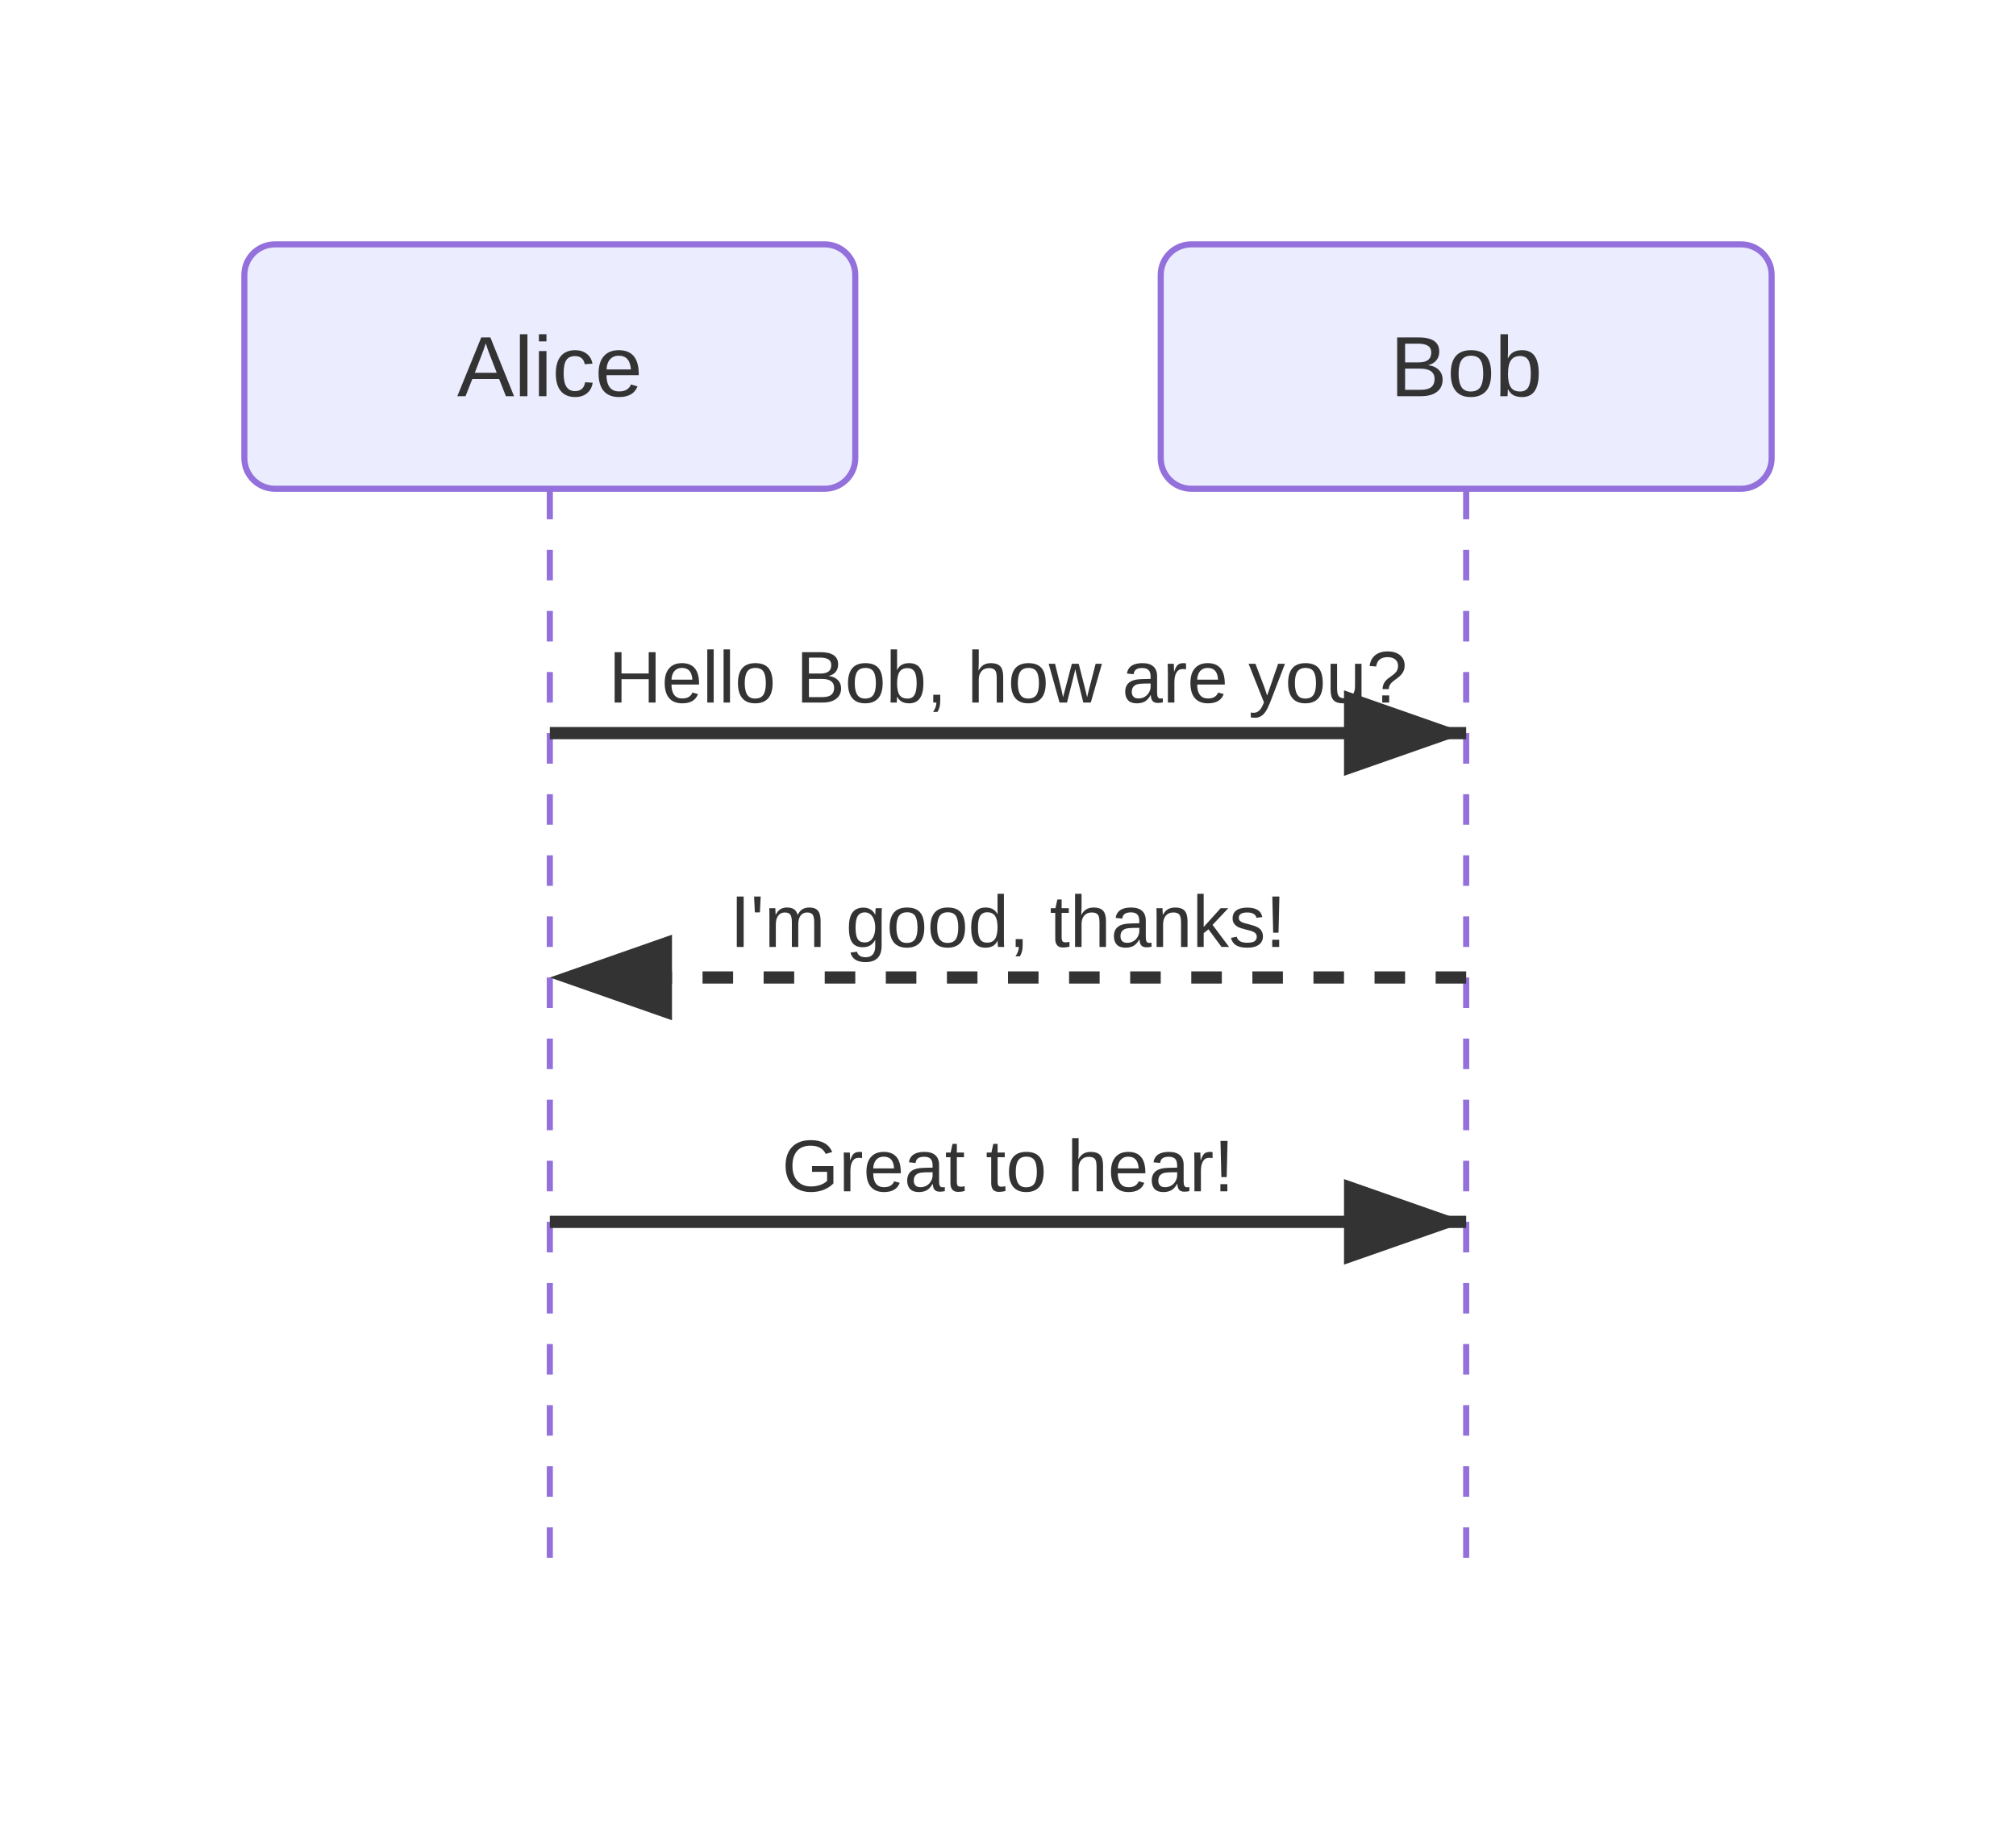
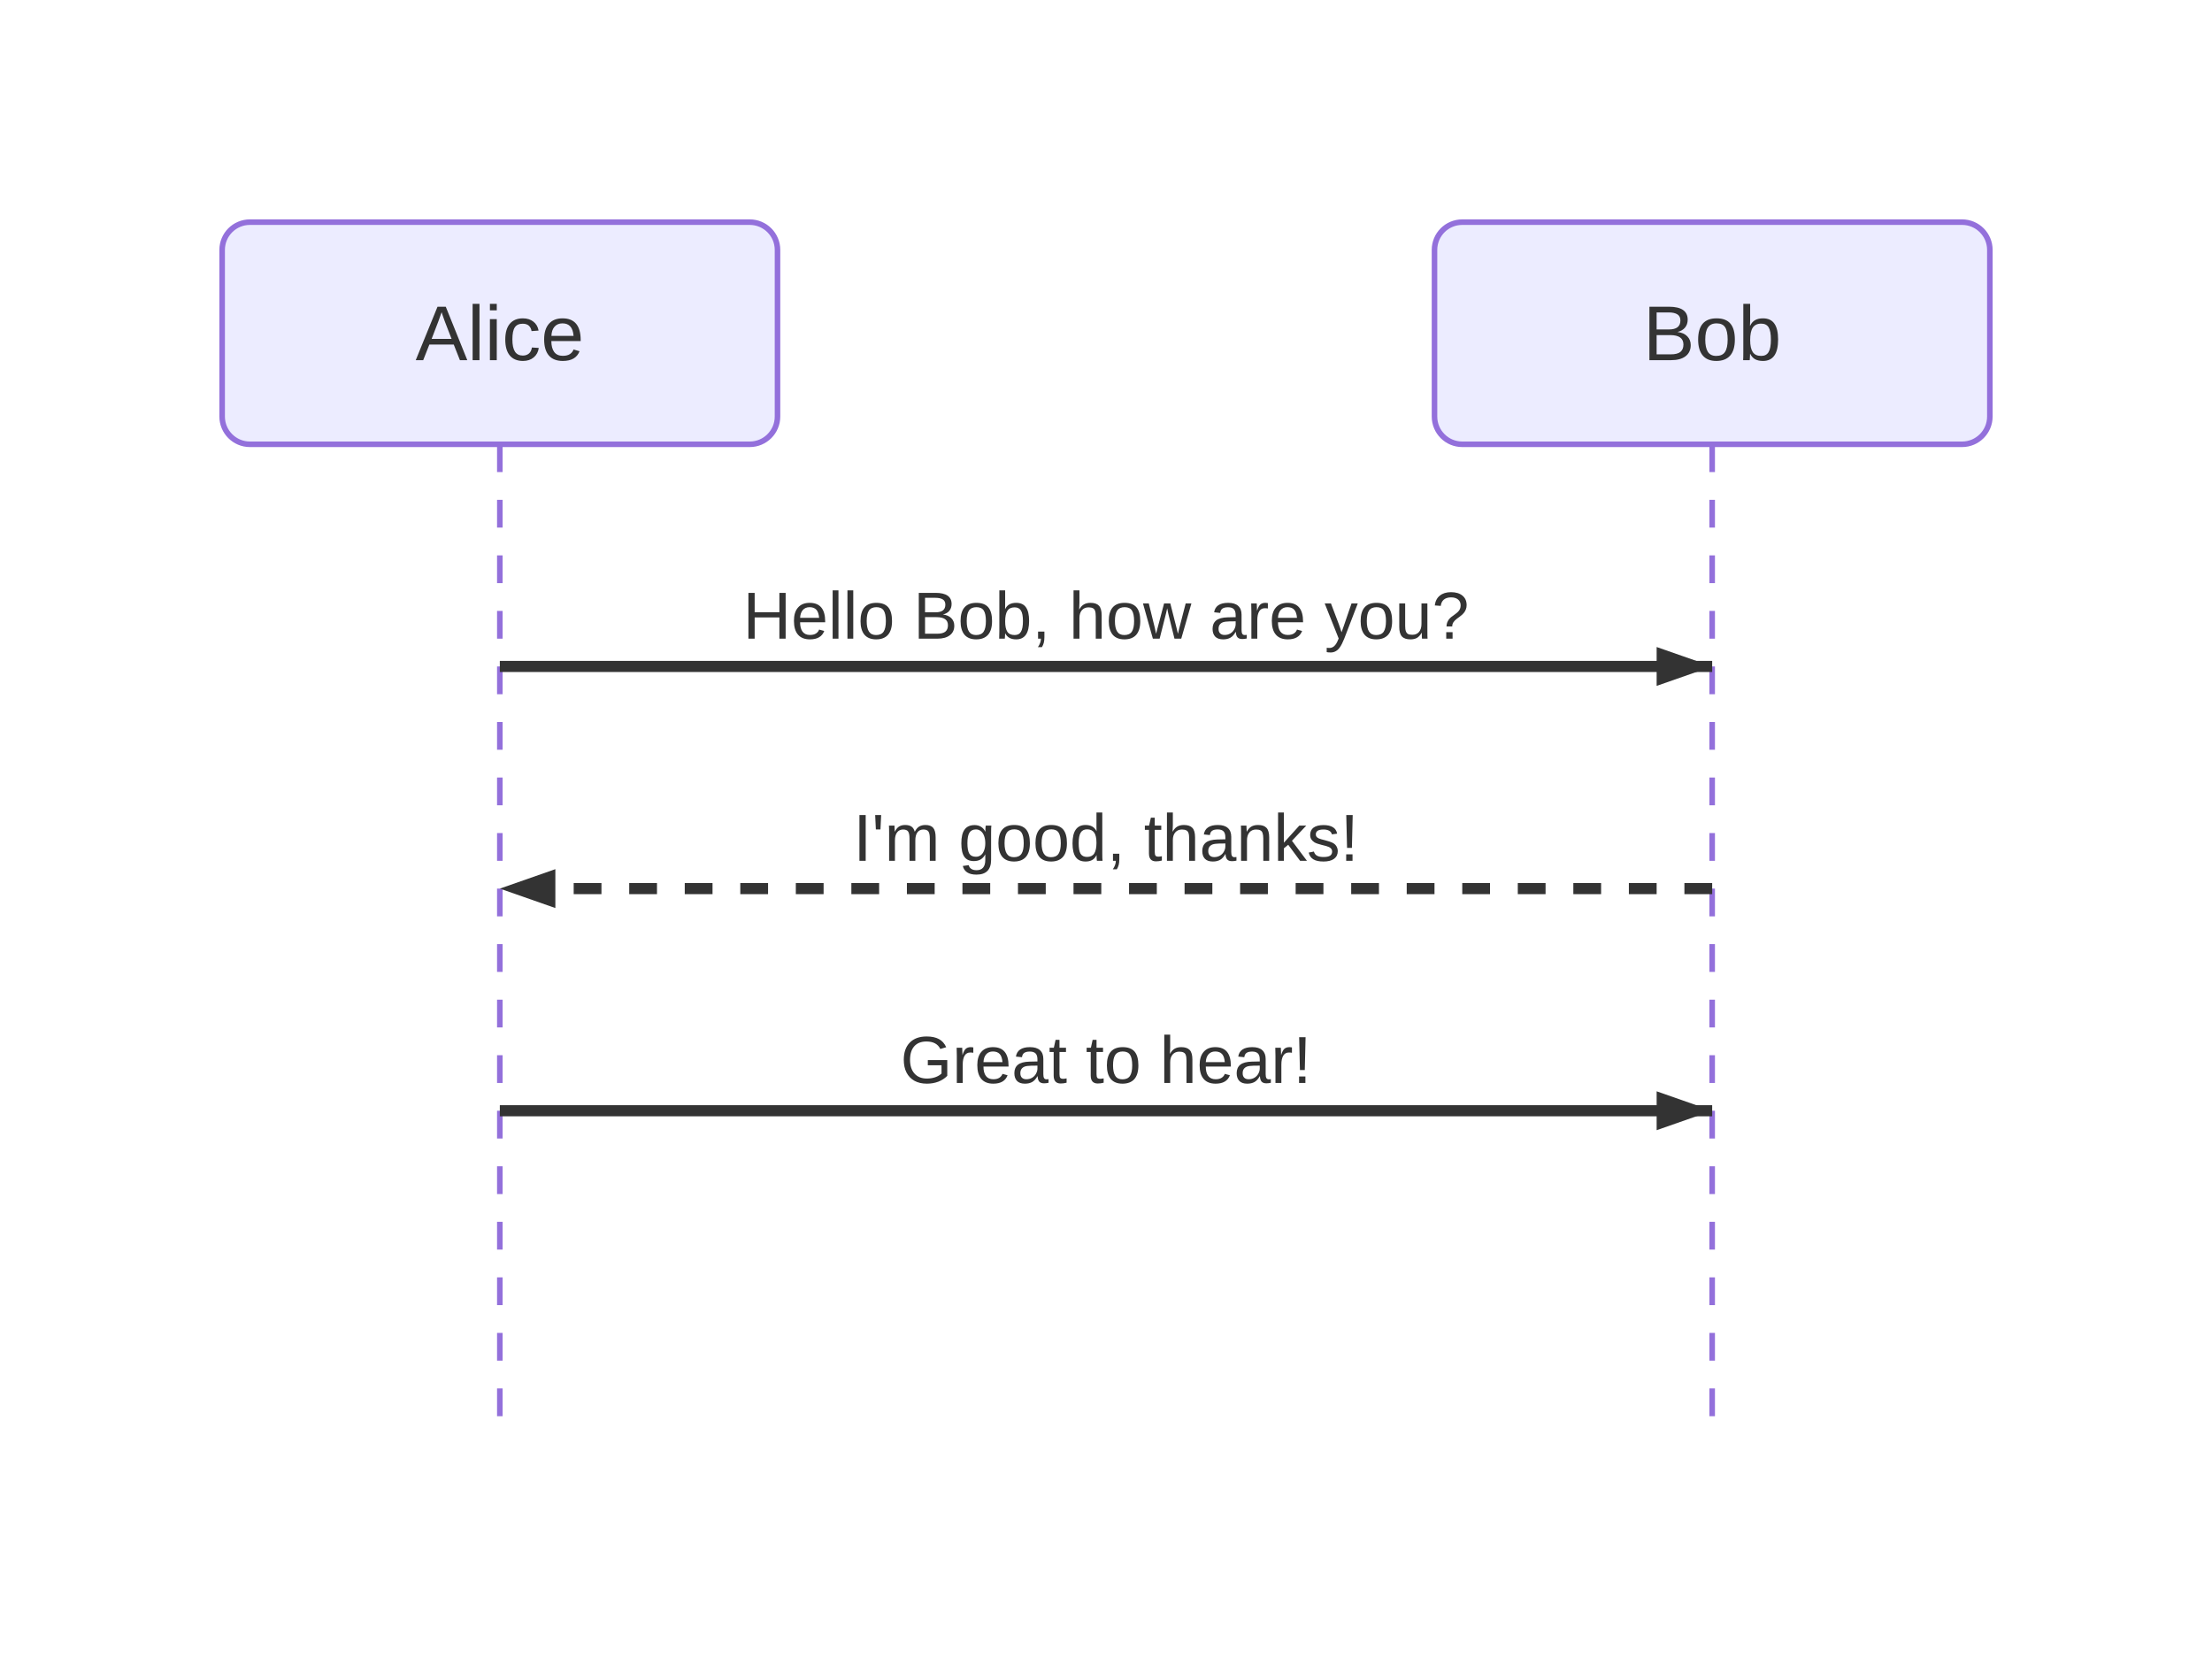
- <svg xmlns="http://www.w3.org/2000/svg" viewBox="-20.0 -20 330 300" width="330" height="300" style="background-color: white">
+ <svg xmlns="http://www.w3.org/2000/svg" viewBox="-20.0 -20 398.3 300" width="398.3" height="300" style="background-color: white">
  <defs>
-     <marker id="seq-arrow" markerWidth="10" markerHeight="7" refX="10" refY="3.5" orient="auto">
+     <marker id="seq-arrow" markerWidth="10" markerHeight="7" refX="10" refY="3.5" orient="auto" markerUnits="userSpaceOnUse">
      <polygon points="0 0, 10 3.5, 0 7" fill="#333333" />
    </marker>
-     <marker id="seq-arrow-open" markerWidth="10" markerHeight="7" refX="10" refY="3.5" orient="auto">
+     <marker id="seq-arrow-open" markerWidth="10" markerHeight="7" refX="10" refY="3.5" orient="auto" markerUnits="userSpaceOnUse">
      <polyline points="0 0, 10 3.5, 0 7" fill="none" stroke="#333333" stroke-width="1.5" />
    </marker>
-     <marker id="seq-cross" markerWidth="10" markerHeight="10" refX="5" refY="5" orient="auto">
+     <marker id="seq-cross" markerWidth="10" markerHeight="10" refX="5" refY="5" orient="auto" markerUnits="userSpaceOnUse">
      <line x1="0" y1="0" x2="10" y2="10" stroke="#333333" stroke-width="2" />
      <line x1="10" y1="0" x2="0" y2="10" stroke="#333333" stroke-width="2" />
    </marker>
-     <marker id="seq-async" markerWidth="10" markerHeight="7" refX="10" refY="3.5" orient="auto">
+     <marker id="seq-async" markerWidth="10" markerHeight="7" refX="10" refY="3.5" orient="auto" markerUnits="userSpaceOnUse">
      <polyline points="0 0, 10 3.5, 0 7" fill="none" stroke="#333333" stroke-width="1.5" />
    </marker>
  </defs>
  <style>.seq-participant rect { fill: #ECECFF; stroke: #9370DB; stroke-width: 1; }
.seq-participant text { fill: #333333; font-family: "trebuchet ms", verdana, arial, sans-serif, "Apple Color Emoji", "Segoe UI Emoji", "Noto Color Emoji", "Twemoji Mozilla"; font-size: 14px; }
.seq-lifeline { stroke: #9370DB; stroke-width: 1; stroke-dasharray: 5,5; }
.seq-message line, .seq-message path { stroke: #333333; stroke-width: 2; }
.seq-message text { fill: #333333; font-family: "trebuchet ms", verdana, arial, sans-serif, "Apple Color Emoji", "Segoe UI Emoji", "Noto Color Emoji", "Twemoji Mozilla"; font-size: 12px; }
.seq-activation { fill: #ECECFF; stroke: #9370DB; stroke-width: 1; }
.seq-note rect { fill: #ffffcc; stroke: #aaaa33; stroke-width: 1; }
.seq-note text { fill: #333333; font-family: "trebuchet ms", verdana, arial, sans-serif, "Apple Color Emoji", "Segoe UI Emoji", "Noto Color Emoji", "Twemoji Mozilla"; font-size: 12px; }
.seq-fragment rect { fill: none; stroke: #9370DB; stroke-width: 1; stroke-dasharray: 3,3; }
.seq-fragment text { fill: #333333; font-family: "trebuchet ms", verdana, arial, sans-serif, "Apple Color Emoji", "Segoe UI Emoji", "Noto Color Emoji", "Twemoji Mozilla"; font-size: 11px; font-weight: bold; }
.seq-actor line, .seq-actor circle { stroke: #9370DB; stroke-width: 1; fill: none; }
.seq-actor text { fill: #333333; font-family: "trebuchet ms", verdana, arial, sans-serif, "Apple Color Emoji", "Segoe UI Emoji", "Noto Color Emoji", "Twemoji Mozilla"; font-size: 14px; }
</style>
  <line class="seq-lifeline" x1="70" y1="60" x2="70" y2="240" />
-   <line class="seq-lifeline" x1="220" y1="60" x2="220" y2="240" />
+   <line class="seq-lifeline" x1="288.3" y1="60" x2="288.3" y2="240" />
  <g class="seq-message">
-     <line x1="70" y1="100" x2="220" y2="100" marker-end="url(#seq-arrow)" />
-     <text x="145" text-anchor="middle" y="95">Hello Bob, how are you?</text>
+     <line x1="70" y1="100" x2="288.3" y2="100" marker-end="url(#seq-arrow)" />
+     <text x="179.15" text-anchor="middle" y="95">Hello Bob, how are you?</text>
  </g>
  <g class="seq-message">
-     <line x1="220" y1="140" x2="70" y2="140" marker-end="url(#seq-arrow)" stroke-dasharray="5,5" />
-     <text x="145" text-anchor="middle" y="135">I'm good, thanks!</text>
+     <line x1="288.3" y1="140" x2="70" y2="140" marker-end="url(#seq-arrow)" stroke-dasharray="5,5" />
+     <text x="179.15" text-anchor="middle" y="135">I'm good, thanks!</text>
  </g>
  <g class="seq-message">
-     <line x1="70" y1="180" x2="220" y2="180" marker-end="url(#seq-arrow)" />
-     <text x="145" text-anchor="middle" y="175">Great to hear!</text>
+     <line x1="70" y1="180" x2="288.3" y2="180" marker-end="url(#seq-arrow)" />
+     <text x="179.15" text-anchor="middle" y="175">Great to hear!</text>
  </g>
  <g class="seq-participant" data-participant-id="Alice">
    <rect x="20" y="20" width="100" height="40" rx="5" />
    <text x="70" y="40" text-anchor="middle" dominant-baseline="central">Alice</text>
  </g>
  <g class="seq-participant" data-participant-id="Bob">
-     <rect x="170" y="20" width="100" height="40" rx="5" />
-     <text x="220" y="40" text-anchor="middle" dominant-baseline="central">Bob</text>
+     <rect x="238.3" y="20" width="100" height="40" rx="5" />
+     <text x="288.3" y="40" text-anchor="middle" dominant-baseline="central">Bob</text>
  </g>
</svg>
